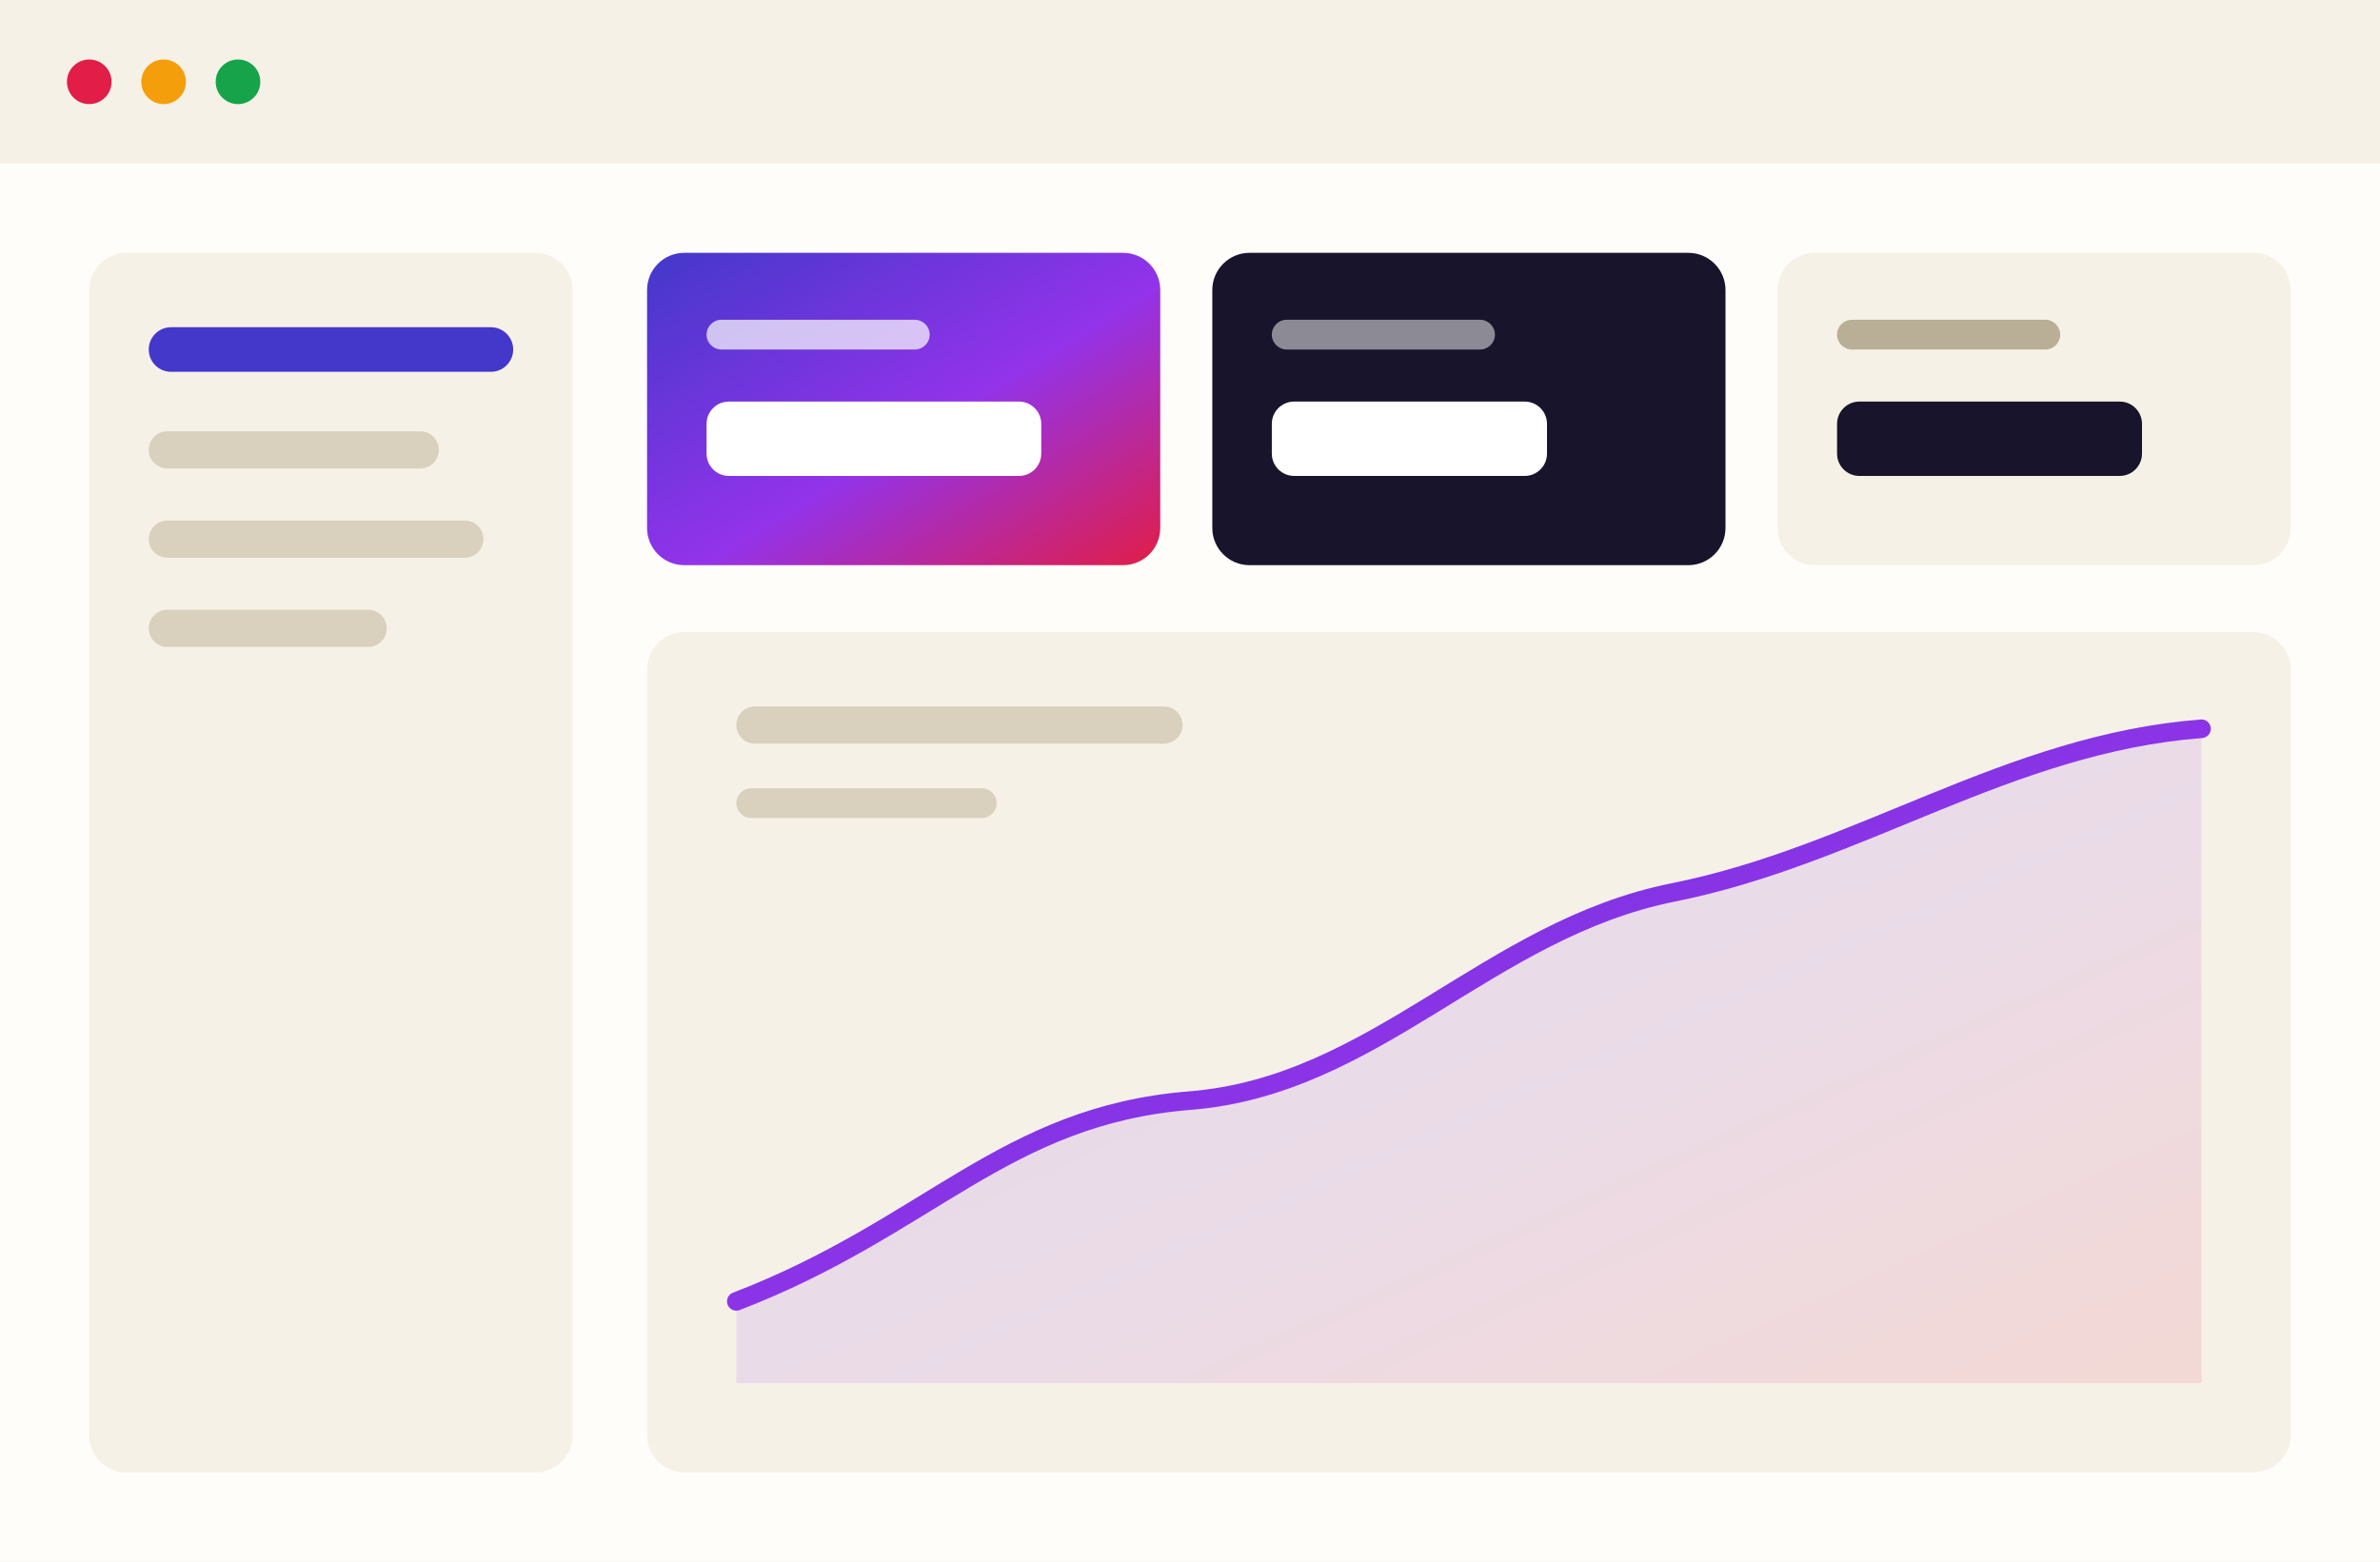
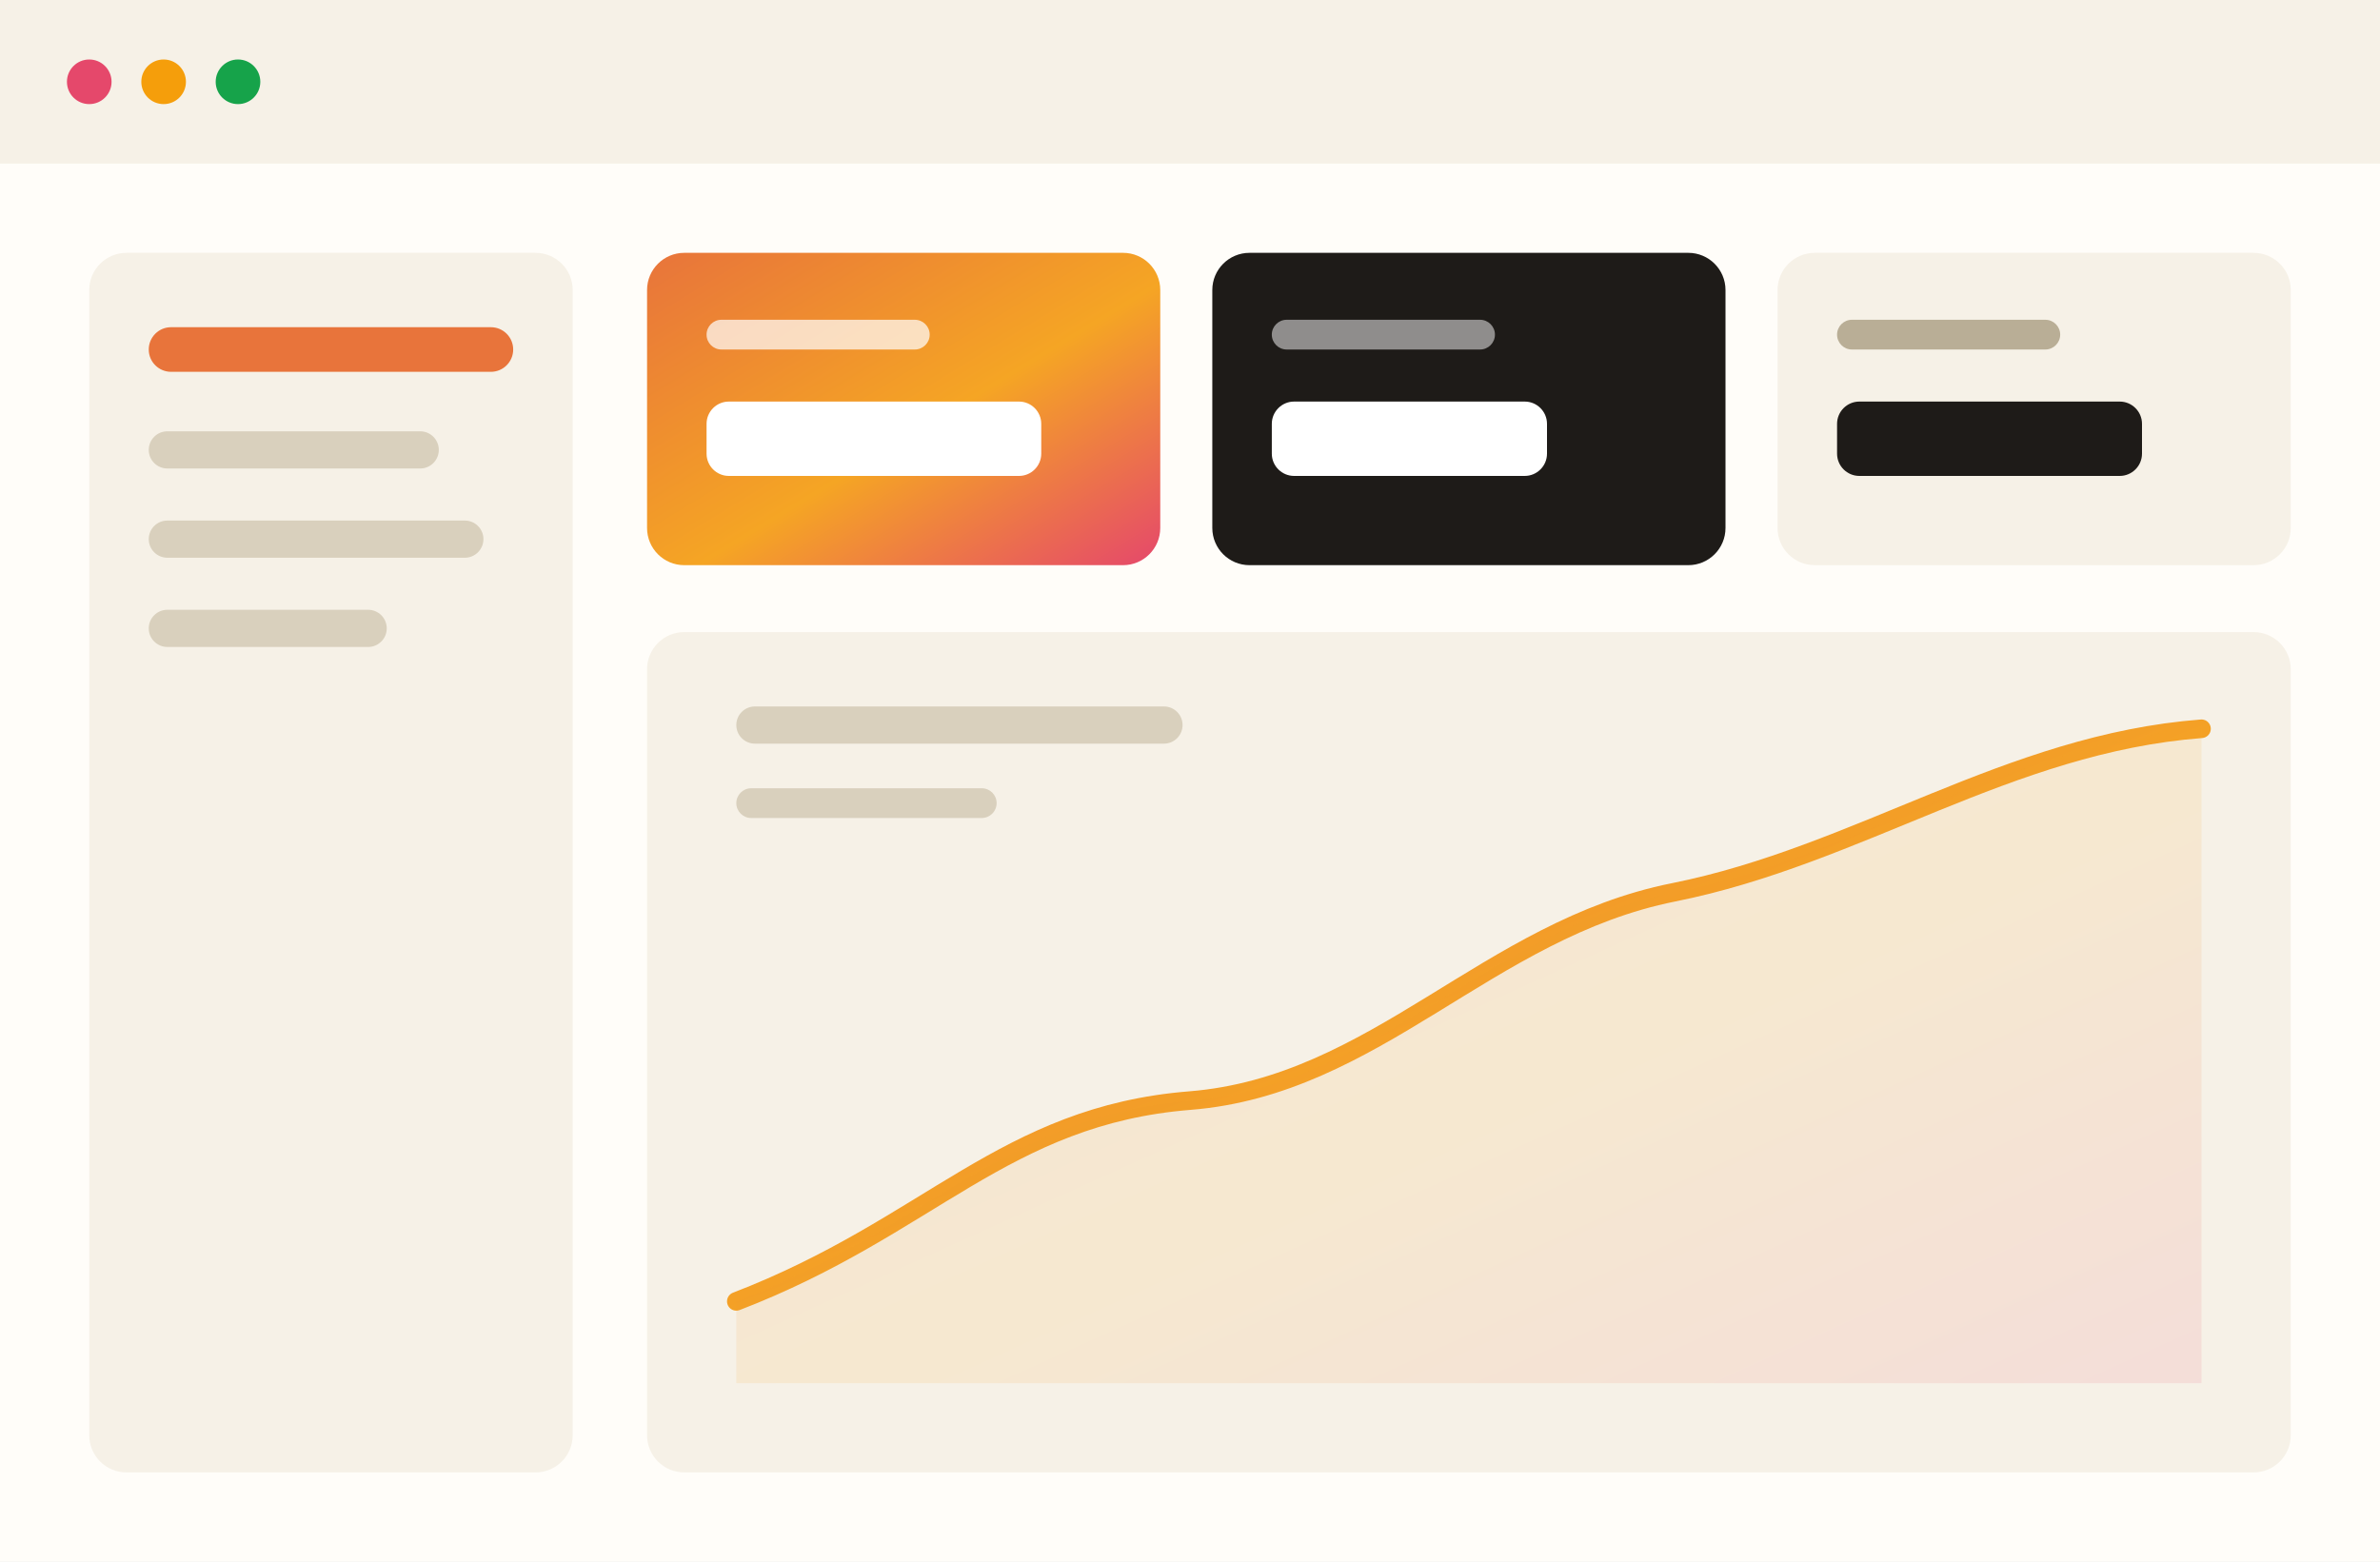
<svg xmlns="http://www.w3.org/2000/svg" viewBox="0 0 640 420" role="img" aria-label="Product dashboard illustration">
  <defs>
    <linearGradient id="g" x1="0" y1="0" x2="1" y2="1">
-       <stop offset="0" stop-color="#4338ca" />
-       <stop offset=".55" stop-color="#9333ea" />
-       <stop offset="1" stop-color="#e11d48" />
+       <stop offset="0" stop-color="#e8743b" />
+       <stop offset=".55" stop-color="#f5a524" />
+       <stop offset="1" stop-color="#e5486b" />
    </linearGradient>
  </defs>
  <rect width="640" height="420" fill="#fffdf9" />
  <rect width="640" height="44" fill="#f6f1e7" />
-   <circle cx="24" cy="22" r="6" fill="#e11d48" />
+   <circle cx="24" cy="22" r="6" fill="#e5486b" />
  <circle cx="44" cy="22" r="6" fill="#f59e0b" />
  <circle cx="64" cy="22" r="6" fill="#16a34a" />
  <rect x="24" y="68" width="130" height="328" rx="10" fill="#f6f1e7" />
-   <rect x="40" y="88" width="98" height="12" rx="6" fill="#4338ca" />
+   <rect x="40" y="88" width="98" height="12" rx="6" fill="#e8743b" />
  <rect x="40" y="116" width="78" height="10" rx="5" fill="#d9d0bd" />
  <rect x="40" y="140" width="90" height="10" rx="5" fill="#d9d0bd" />
  <rect x="40" y="164" width="64" height="10" rx="5" fill="#d9d0bd" />
  <rect x="174" y="68" width="138" height="84" rx="10" fill="url(#g)" />
-   <rect x="326" y="68" width="138" height="84" rx="10" fill="#17142b" />
+   <rect x="326" y="68" width="138" height="84" rx="10" fill="#1e1b18" />
  <rect x="478" y="68" width="138" height="84" rx="10" fill="#f6f1e7" />
  <rect x="190" y="86" width="60" height="8" rx="4" fill="#fff" opacity=".7" />
  <rect x="190" y="108" width="90" height="20" rx="6" fill="#fff" />
  <rect x="342" y="86" width="60" height="8" rx="4" fill="#fff" opacity=".5" />
  <rect x="342" y="108" width="74" height="20" rx="6" fill="#fff" />
  <rect x="494" y="86" width="60" height="8" rx="4" fill="#b9ae96" />
-   <rect x="494" y="108" width="82" height="20" rx="6" fill="#17142b" />
+   <rect x="494" y="108" width="82" height="20" rx="6" fill="#1e1b18" />
  <rect x="174" y="170" width="442" height="226" rx="10" fill="#f6f1e7" />
  <path d="M198 350 C250 330 270 300 320 296 S400 250 450 240 S540 200 592 196" fill="none" stroke="url(#g)" stroke-width="5" stroke-linecap="round" />
  <path d="M198 350 C250 330 270 300 320 296 S400 250 450 240 S540 200 592 196 V372 H198Z" fill="url(#g)" opacity=".12" />
  <g fill="#d9d0bd">
    <rect x="198" y="190" width="120" height="10" rx="5" />
    <rect x="198" y="212" width="70" height="8" rx="4" />
  </g>
</svg>
